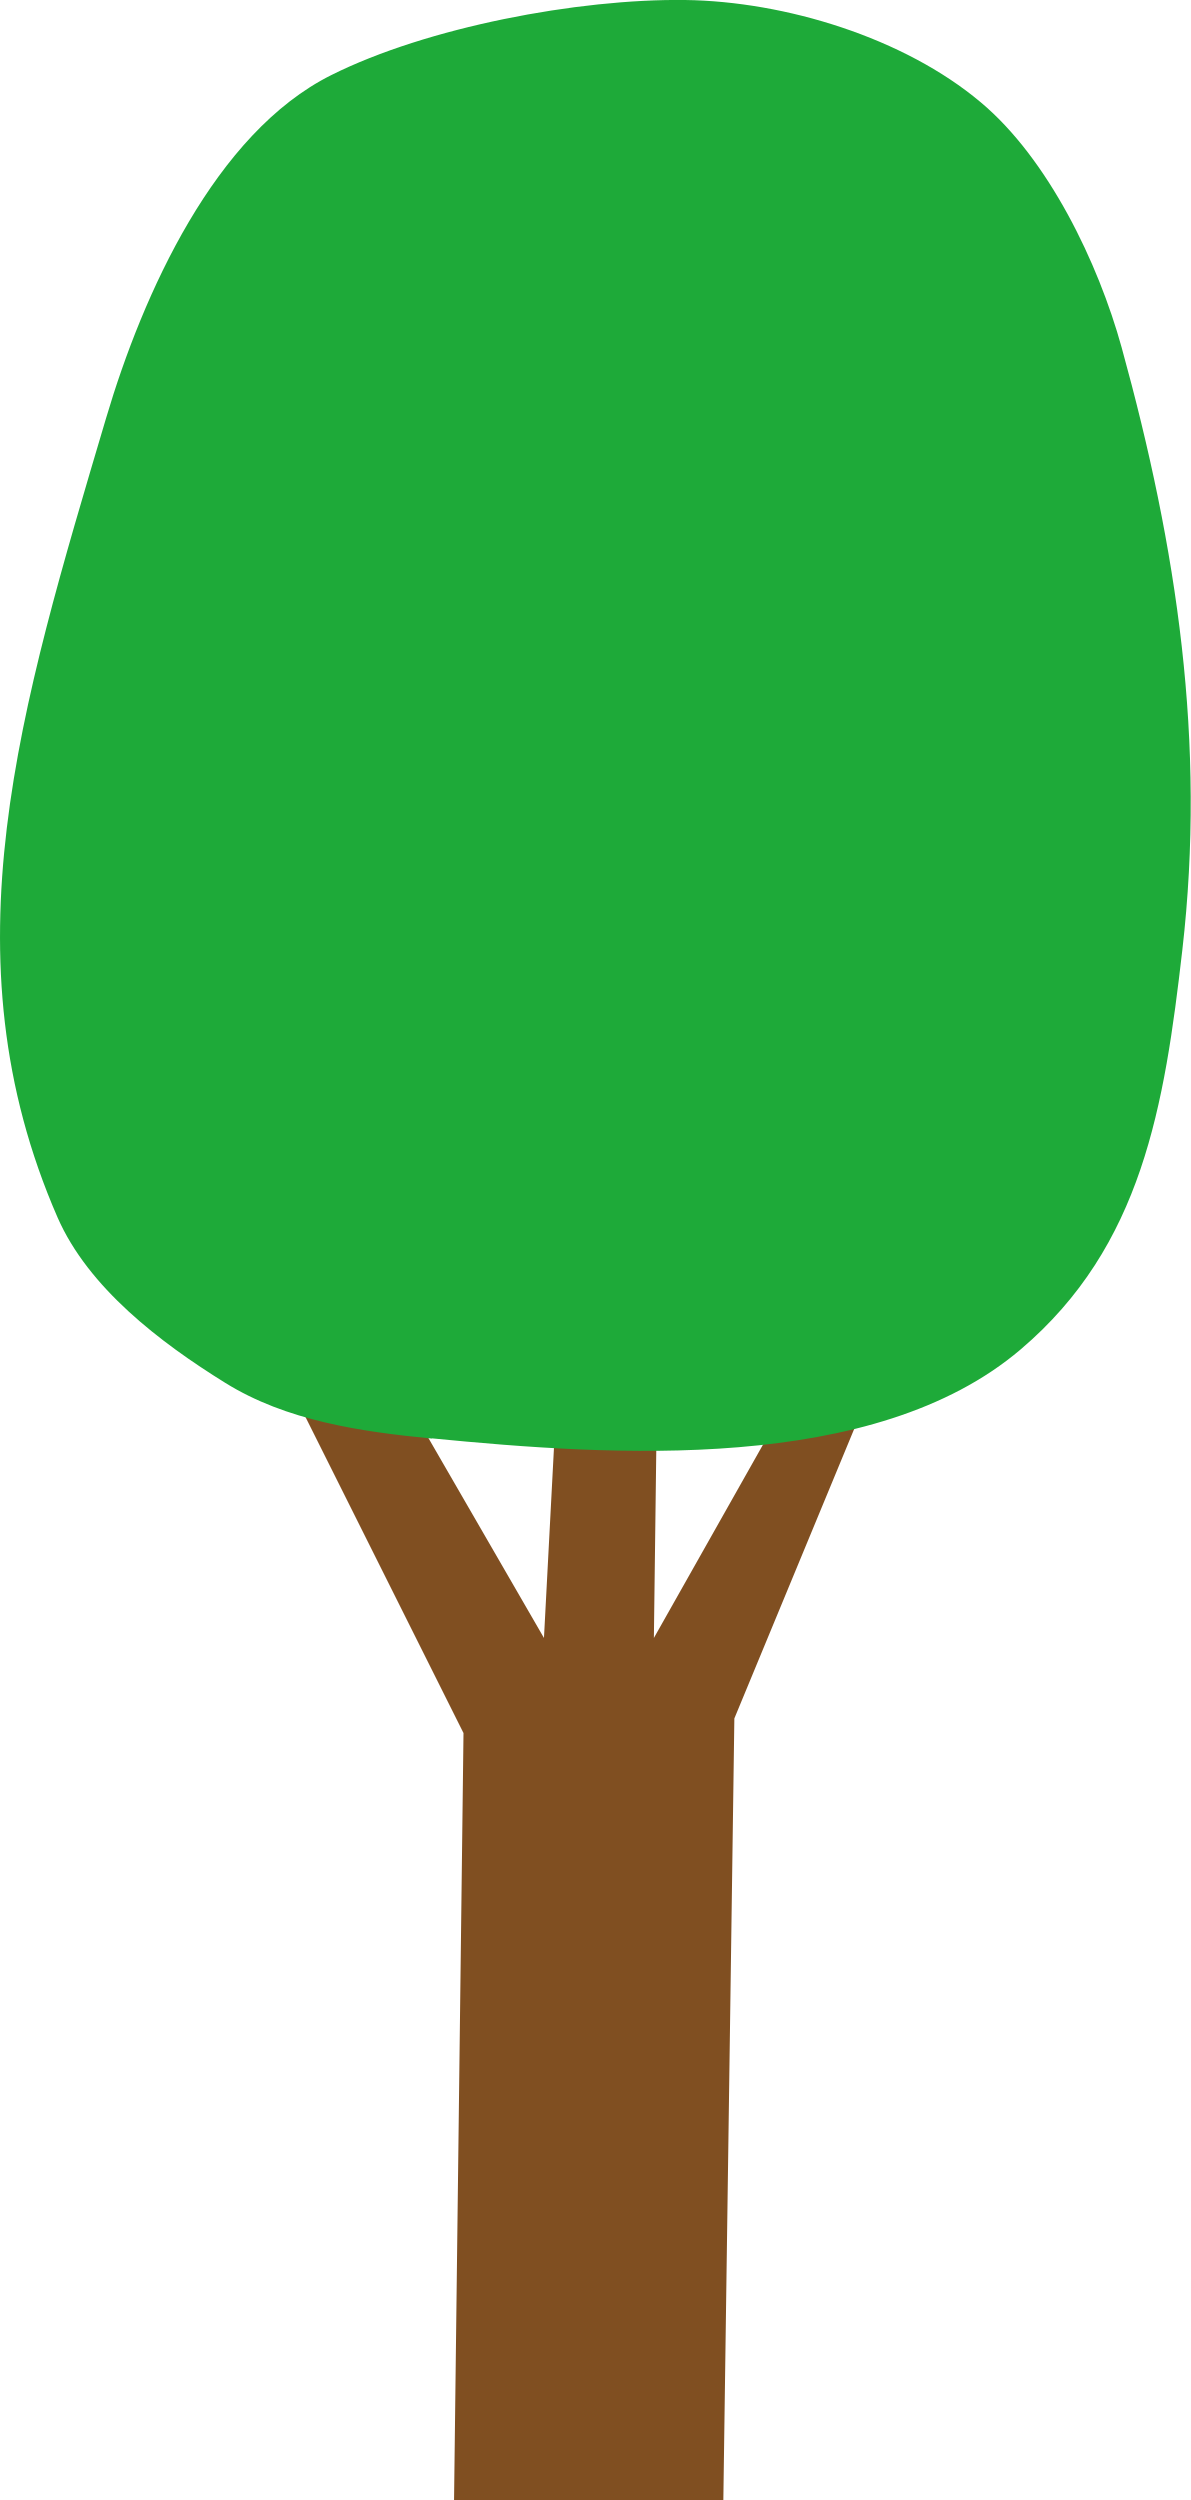
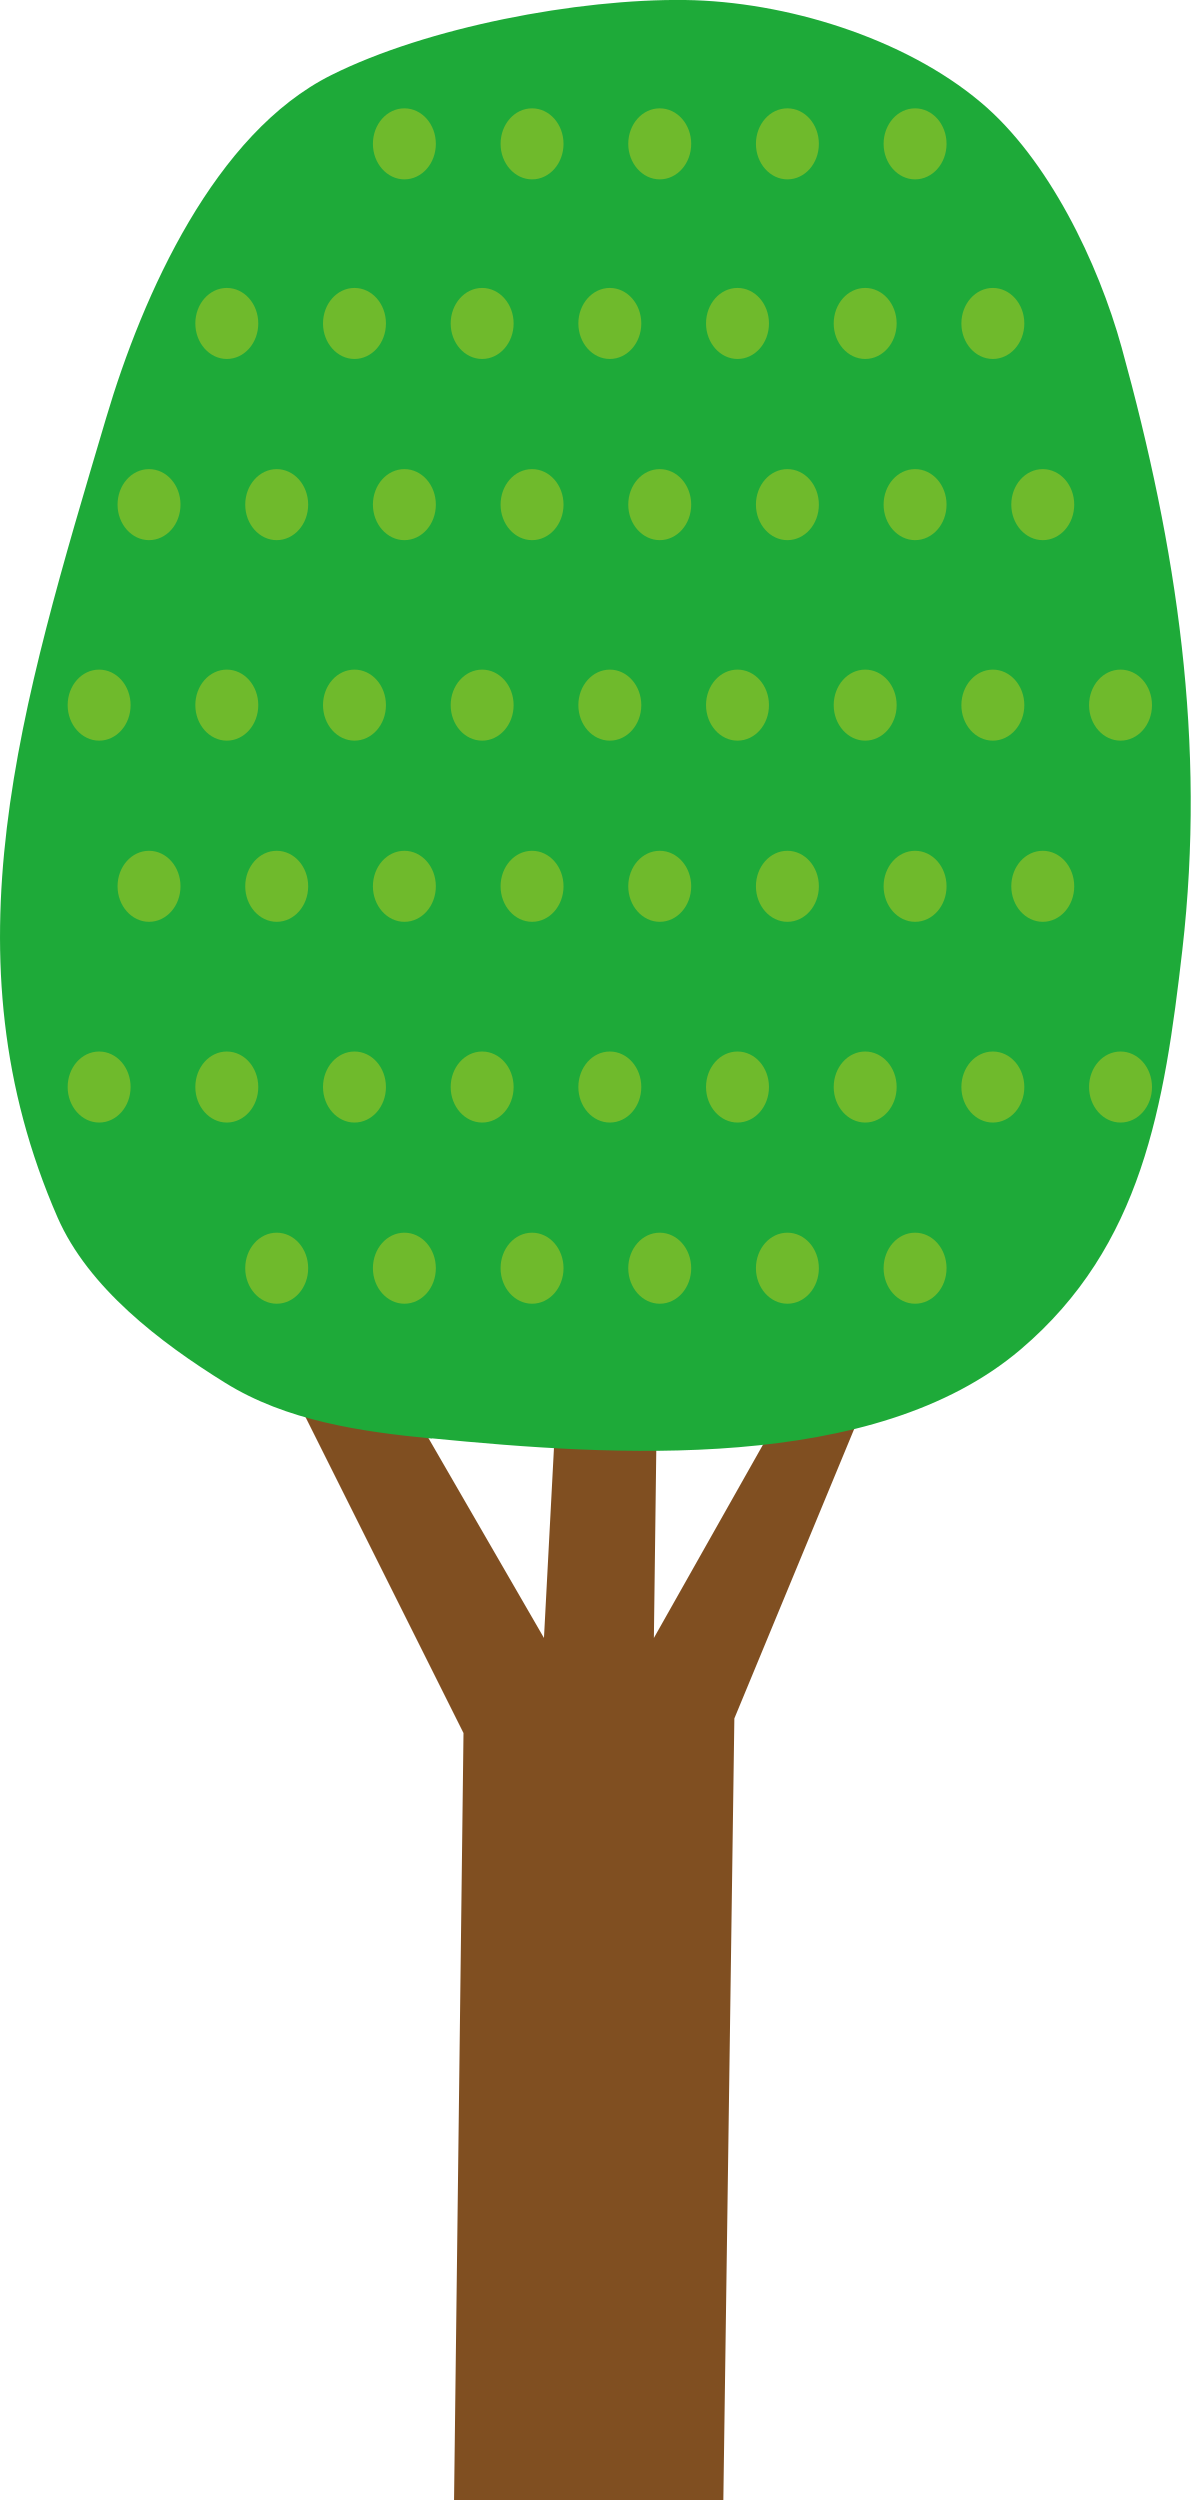
<svg xmlns="http://www.w3.org/2000/svg" id="_レイヤー_2" data-name="レイヤー 2" viewBox="0 0 52.97 111.22">
  <defs>
    <style>
      .cls-1 {
        fill: #6fba2c;
      }

      .cls-2 {
        fill: #1eaa39;
      }

      .cls-3 {
        fill: #804f21;
      }
    </style>
  </defs>
  <g id="_レイヤー_1-2" data-name="レイヤー 1">
    <g>
      <polygon class="cls-3" points="20.62 77.1 8.58 53.02 12.16 52.04 24.2 72.87 25.52 47.77 29.41 47.81 29.09 72.87 40.48 52.69 42.1 53.67 32.67 76.45 32.18 111.22 20.2 111.22 20.62 77.1" />
      <path class="cls-2" d="M19.22,64c-3.19-.31-6.48-.79-9.2-2.48-2.9-1.8-6.09-4.23-7.46-7.36-5.08-11.65-1.66-22.68,2.16-35.56,1.64-5.54,4.85-12.68,10.02-15.26C19,1.21,25.71-.06,30.48,0c4.46.06,9.74,1.68,13.15,4.55,3,2.51,5.23,7.14,6.27,10.91,2.47,8.95,3.76,17.57,2.7,26.8-.8,6.95-1.78,13.17-7.19,17.77-6.52,5.55-18.21,4.74-26.19,3.96Z" />
+       <g>
+         <g>
+           <path class="cls-1" d="M10.09,15.97c-.77,0-1.4-.71-1.4-1.58s.62-1.58,1.4-1.58,1.4.71,1.4,1.58-.62,1.58-1.4,1.58Z" />
+           <path class="cls-1" d="M15.77,15.97c-.77,0-1.4-.71-1.4-1.58s.62-1.58,1.4-1.58,1.4.71,1.4,1.58-.62,1.58-1.4,1.58Z" />
+           <ellipse class="cls-1" cx="21.45" cy="14.39" rx="1.4" ry="1.58" />
+           <ellipse class="cls-1" cx="27.13" cy="14.39" rx="1.4" ry="1.58" />
+           <path class="cls-1" d="M32.81,15.97c-.77,0-1.4-.71-1.4-1.58s.62-1.58,1.4-1.58,1.4.71,1.4,1.58-.62,1.58-1.4,1.58Z" />
+           <path class="cls-1" d="M38.49,15.97c-.77,0-1.4-.71-1.4-1.58s.62-1.58,1.4-1.58,1.4.71,1.4,1.58-.62,1.58-1.4,1.58Z" />
+           <ellipse class="cls-1" cx="44.17" cy="14.39" rx="1.4" ry="1.58" />
+         </g>
+         <g>
+           <path class="cls-1" d="M6.63,24.03c-.77,0-1.4-.71-1.4-1.58s.62-1.58,1.4-1.58,1.4.71,1.4,1.58-.62,1.58-1.4,1.58Z" />
+           <ellipse class="cls-1" cx="12.31" cy="22.45" rx="1.4" ry="1.58" />
+           <path class="cls-1" d="M17.99,24.03c-.77,0-1.4-.71-1.4-1.58s.62-1.58,1.4-1.58,1.4.71,1.4,1.58-.62,1.58-1.4,1.58Z" />
+           <path class="cls-1" d="M23.67,24.03c-.77,0-1.4-.71-1.4-1.58s.62-1.58,1.4-1.58,1.4.71,1.4,1.58-.62,1.58-1.4,1.58Z" />
+           <path class="cls-1" d="M29.35,24.03c-.77,0-1.4-.71-1.4-1.58s.62-1.58,1.4-1.58,1.4.71,1.4,1.58-.62,1.58-1.4,1.58Z" />
+           <path class="cls-1" d="M35.03,24.03c-.77,0-1.4-.71-1.4-1.58s.62-1.58,1.4-1.58,1.4.71,1.4,1.58-.62,1.58-1.4,1.58Z" />
+           <path class="cls-1" d="M40.71,24.03c-.77,0-1.4-.71-1.4-1.58s.62-1.58,1.4-1.58,1.4.71,1.4,1.58-.62,1.58-1.4,1.58Z" />
+           <path class="cls-1" d="M46.39,24.03c-.77,0-1.4-.71-1.4-1.58s.62-1.58,1.4-1.58,1.4.71,1.4,1.58-.62,1.58-1.4,1.58Z" />
+         </g>
+         <g>
+           <path class="cls-1" d="M17.99,7.98c-.77,0-1.4-.71-1.4-1.58s.62-1.58,1.4-1.58,1.4.71,1.4,1.58-.62,1.58-1.4,1.58Z" />
+           <path class="cls-1" d="M23.67,7.98c-.77,0-1.4-.71-1.4-1.58s.62-1.58,1.4-1.58,1.4.71,1.4,1.58-.62,1.58-1.4,1.58Z" />
+           <path class="cls-1" d="M29.35,7.98c-.77,0-1.4-.71-1.4-1.58s.62-1.58,1.4-1.58,1.4.71,1.4,1.58-.62,1.58-1.4,1.58Z" />
+           <path class="cls-1" d="M35.03,7.98c-.77,0-1.4-.71-1.4-1.58s.62-1.58,1.4-1.58,1.4.71,1.4,1.58-.62,1.58-1.4,1.58Z" />
+           <path class="cls-1" d="M40.71,7.98c-.77,0-1.4-.71-1.4-1.58s.62-1.58,1.4-1.58,1.4.71,1.4,1.58-.62,1.58-1.4,1.58Z" />
+         </g>
+         <g>
+           <path class="cls-1" d="M4.41,32.95c-.77,0-1.4-.71-1.4-1.58s.62-1.58,1.4-1.58,1.4.71,1.4,1.58-.62,1.58-1.4,1.58Z" />
+           <path class="cls-1" d="M10.09,32.95c-.77,0-1.4-.71-1.4-1.58s.62-1.58,1.4-1.58,1.4.71,1.4,1.58-.62,1.58-1.4,1.58Z" />
+           <path class="cls-1" d="M15.77,32.95c-.77,0-1.4-.71-1.4-1.58s.62-1.58,1.4-1.58,1.4.71,1.4,1.58-.62,1.58-1.4,1.58Z" />
+           <ellipse class="cls-1" cx="21.45" cy="31.37" rx="1.4" ry="1.58" />
+           <ellipse class="cls-1" cx="27.13" cy="31.37" rx="1.4" ry="1.58" />
+           <path class="cls-1" d="M32.81,32.95c-.77,0-1.4-.71-1.4-1.58s.62-1.58,1.4-1.58,1.4.71,1.4,1.58-.62,1.58-1.4,1.58Z" />
+           <path class="cls-1" d="M38.49,32.95c-.77,0-1.4-.71-1.4-1.58s.62-1.58,1.4-1.58,1.4.71,1.4,1.58-.62,1.58-1.4,1.58Z" />
+           <ellipse class="cls-1" cx="44.17" cy="31.37" rx="1.4" ry="1.58" />
+           <path class="cls-1" d="M49.85,32.95c-.77,0-1.4-.71-1.4-1.58s.62-1.58,1.4-1.58,1.4.71,1.4,1.58-.62,1.58-1.4,1.58Z" />
+         </g>
+         <g>
+           <path class="cls-1" d="M6.63,41.01c-.77,0-1.4-.71-1.4-1.58s.62-1.58,1.4-1.58,1.4.71,1.4,1.58-.62,1.58-1.4,1.58Z" />
+           <path class="cls-1" d="M12.31,41.01c-.77,0-1.4-.71-1.4-1.58s.62-1.58,1.4-1.58,1.4.71,1.4,1.58-.62,1.58-1.4,1.58Z" />
+           <path class="cls-1" d="M17.99,41.01c-.77,0-1.4-.71-1.4-1.58s.62-1.58,1.4-1.58,1.4.71,1.4,1.58-.62,1.58-1.4,1.58Z" />
+           <path class="cls-1" d="M23.67,41.01c-.77,0-1.4-.71-1.4-1.58s.62-1.58,1.4-1.58,1.4.71,1.4,1.58-.62,1.58-1.4,1.58Z" />
+           <path class="cls-1" d="M29.35,41.01c-.77,0-1.4-.71-1.4-1.58s.62-1.58,1.4-1.58,1.4.71,1.4,1.58-.62,1.58-1.4,1.58Z" />
+           <path class="cls-1" d="M35.03,41.01c-.77,0-1.4-.71-1.4-1.58s.62-1.58,1.4-1.58,1.4.71,1.4,1.58-.62,1.58-1.4,1.58Z" />
+           <path class="cls-1" d="M40.71,41.01c-.77,0-1.4-.71-1.4-1.58s.62-1.58,1.4-1.58,1.4.71,1.4,1.58-.62,1.58-1.4,1.58Z" />
+           <path class="cls-1" d="M46.39,41.01c-.77,0-1.4-.71-1.4-1.58s.62-1.58,1.4-1.58,1.4.71,1.4,1.58-.62,1.58-1.4,1.58Z" />
+         </g>
+         <g>
+           <path class="cls-1" d="M4.41,49.94c-.77,0-1.4-.71-1.4-1.58s.62-1.58,1.4-1.58,1.4.71,1.4,1.58-.62,1.58-1.4,1.58Z" />
+           <path class="cls-1" d="M10.09,49.94c-.77,0-1.4-.71-1.4-1.58s.62-1.58,1.4-1.58,1.4.71,1.4,1.58-.62,1.58-1.4,1.58Z" />
+           <path class="cls-1" d="M15.77,49.94c-.77,0-1.4-.71-1.4-1.58s.62-1.58,1.4-1.58,1.4.71,1.4,1.58-.62,1.58-1.4,1.58Z" />
+           <path class="cls-1" d="M21.45,49.94c-.77,0-1.4-.71-1.4-1.58s.62-1.58,1.4-1.58,1.4.71,1.4,1.58-.62,1.58-1.4,1.58Z" />
+           <path class="cls-1" d="M27.13,49.94c-.77,0-1.4-.71-1.4-1.58s.62-1.58,1.4-1.58,1.4.71,1.4,1.58-.62,1.58-1.4,1.58Z" />
+           <path class="cls-1" d="M32.81,49.94c-.77,0-1.4-.71-1.4-1.58s.62-1.58,1.4-1.58,1.4.71,1.4,1.58-.62,1.58-1.4,1.58Z" />
+           <path class="cls-1" d="M38.49,49.94c-.77,0-1.4-.71-1.4-1.58s.62-1.58,1.4-1.58,1.4.71,1.4,1.58-.62,1.58-1.4,1.58Z" />
+           <path class="cls-1" d="M44.17,49.94c-.77,0-1.4-.71-1.4-1.58s.62-1.58,1.4-1.58,1.4.71,1.4,1.58-.62,1.58-1.4,1.58Z" />
+           <path class="cls-1" d="M49.85,49.94c-.77,0-1.4-.71-1.4-1.58s.62-1.58,1.4-1.58,1.4.71,1.4,1.58-.62,1.58-1.4,1.58Z" />
+         </g>
+         <g>
+           <path class="cls-1" d="M12.31,58c-.77,0-1.4-.71-1.4-1.58s.62-1.58,1.4-1.58,1.4.71,1.4,1.58-.62,1.58-1.4,1.58Z" />
+           <path class="cls-1" d="M17.99,58c-.77,0-1.4-.71-1.4-1.58s.62-1.58,1.4-1.58,1.4.71,1.4,1.58-.62,1.58-1.4,1.58Z" />
+           <path class="cls-1" d="M23.67,58c-.77,0-1.4-.71-1.4-1.58s.62-1.58,1.4-1.58,1.4.71,1.4,1.58-.62,1.58-1.4,1.58Z" />
+           <path class="cls-1" d="M29.35,58c-.77,0-1.4-.71-1.4-1.58s.62-1.58,1.4-1.58,1.4.71,1.4,1.58-.62,1.58-1.4,1.58Z" />
+           <path class="cls-1" d="M35.03,58c-.77,0-1.4-.71-1.4-1.58s.62-1.58,1.4-1.58,1.4.71,1.4,1.58-.62,1.58-1.4,1.58Z" />
+           <path class="cls-1" d="M40.71,58c-.77,0-1.4-.71-1.4-1.58s.62-1.58,1.4-1.58,1.4.71,1.4,1.58-.62,1.58-1.4,1.58Z" />
+         </g>
+       </g>
    </g>
  </g>
</svg>
